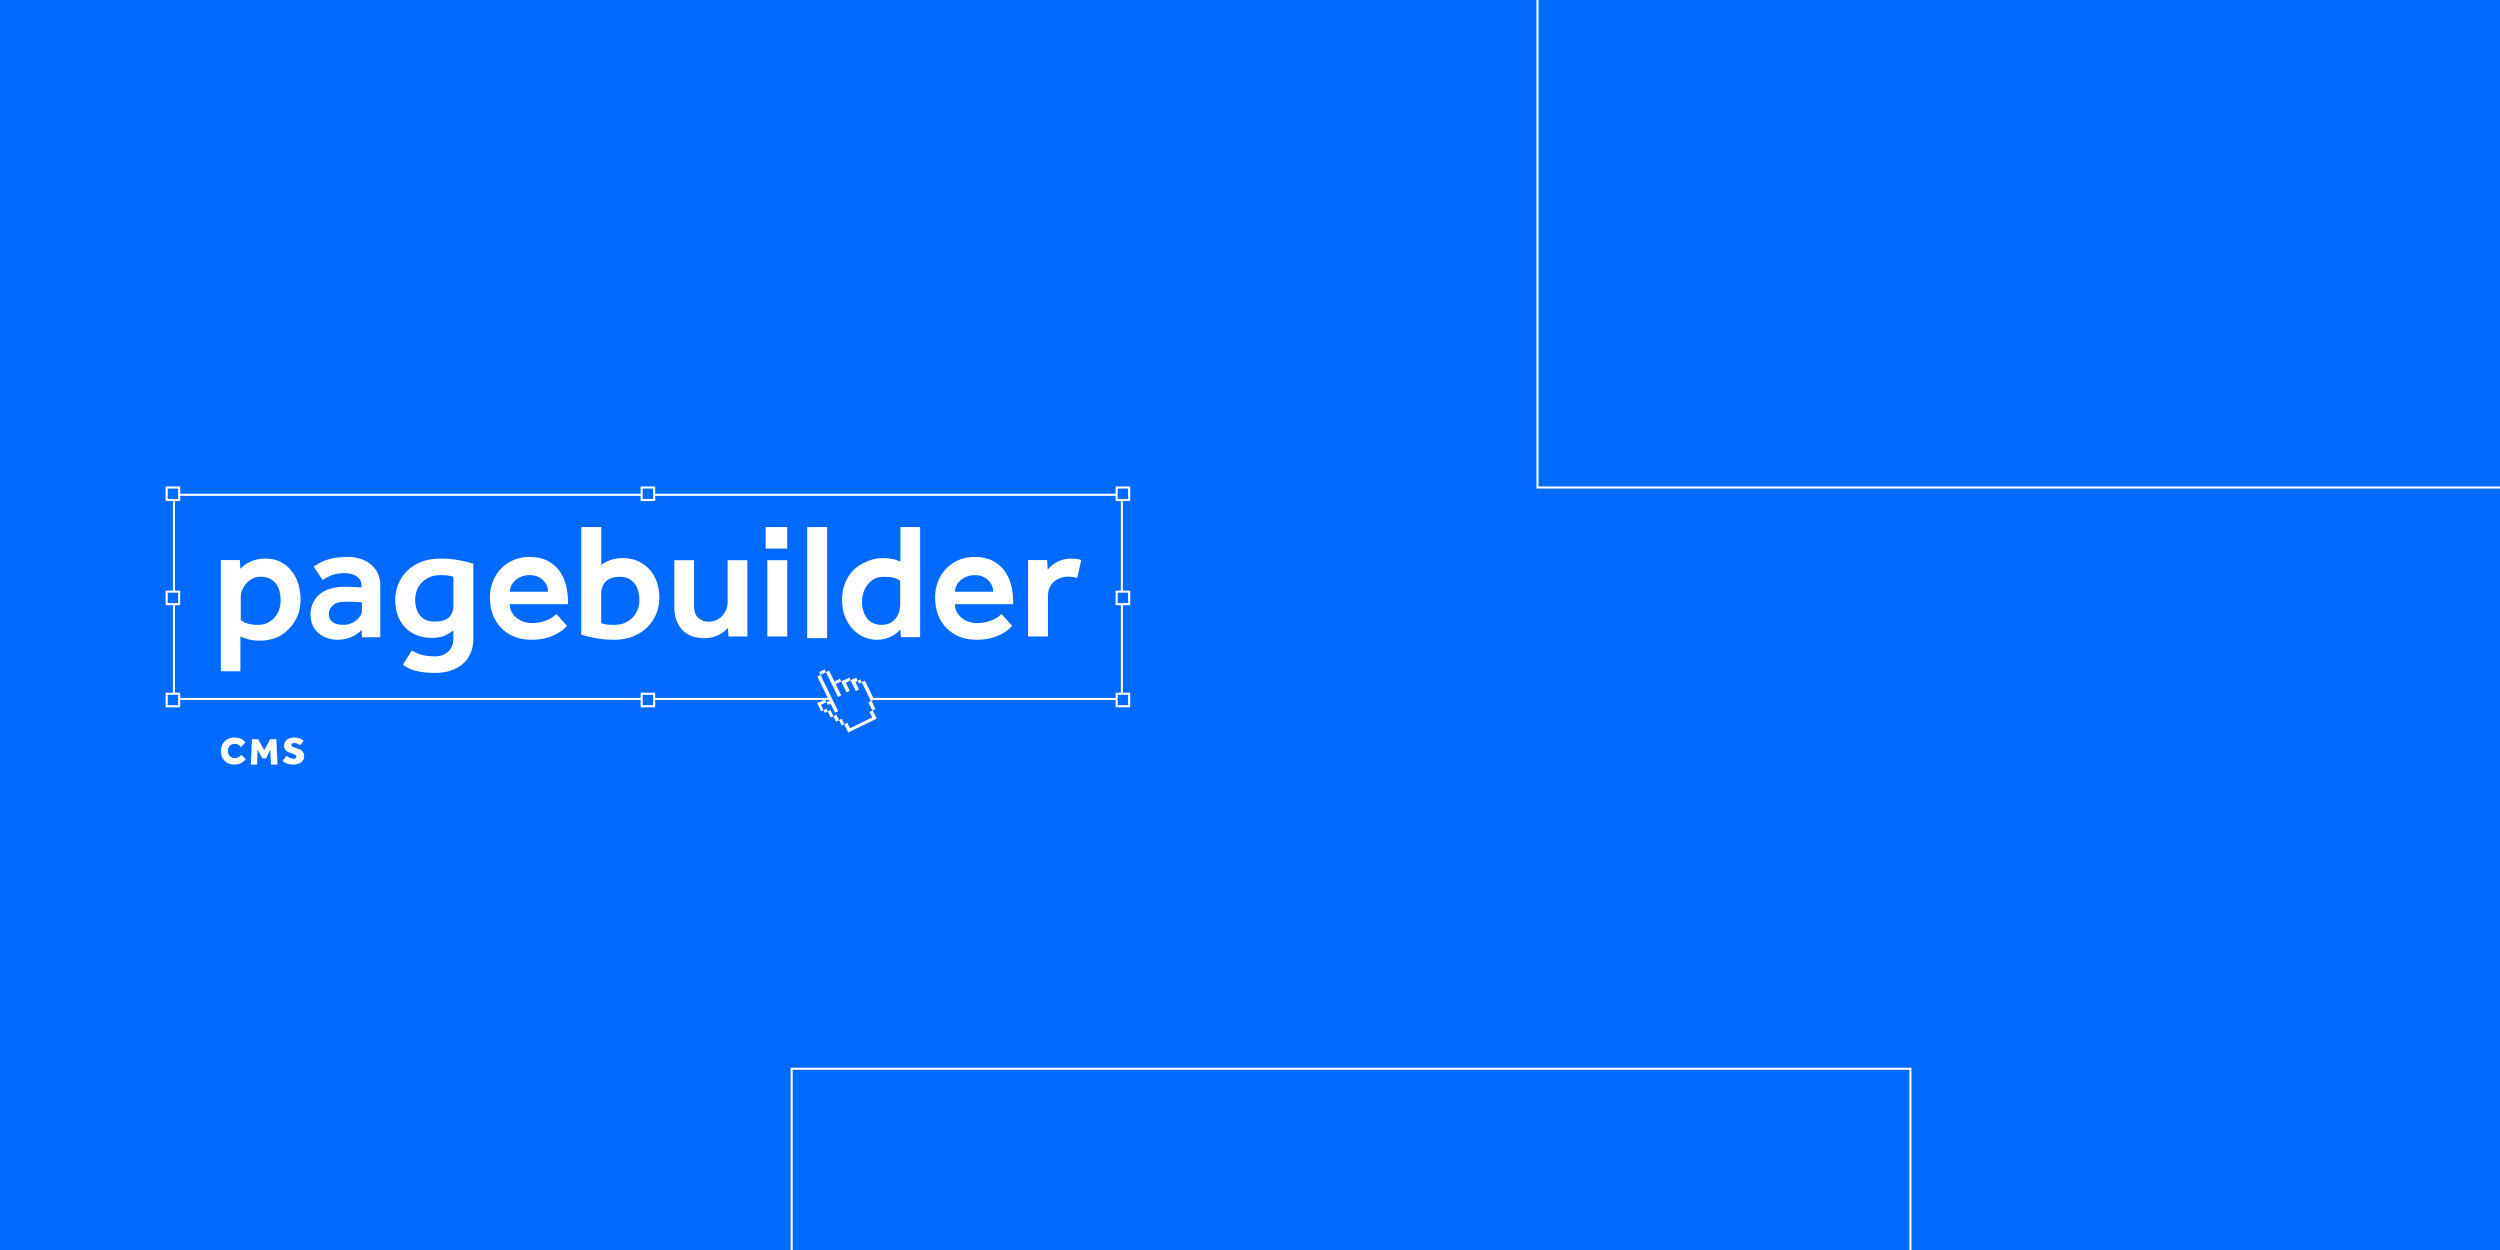
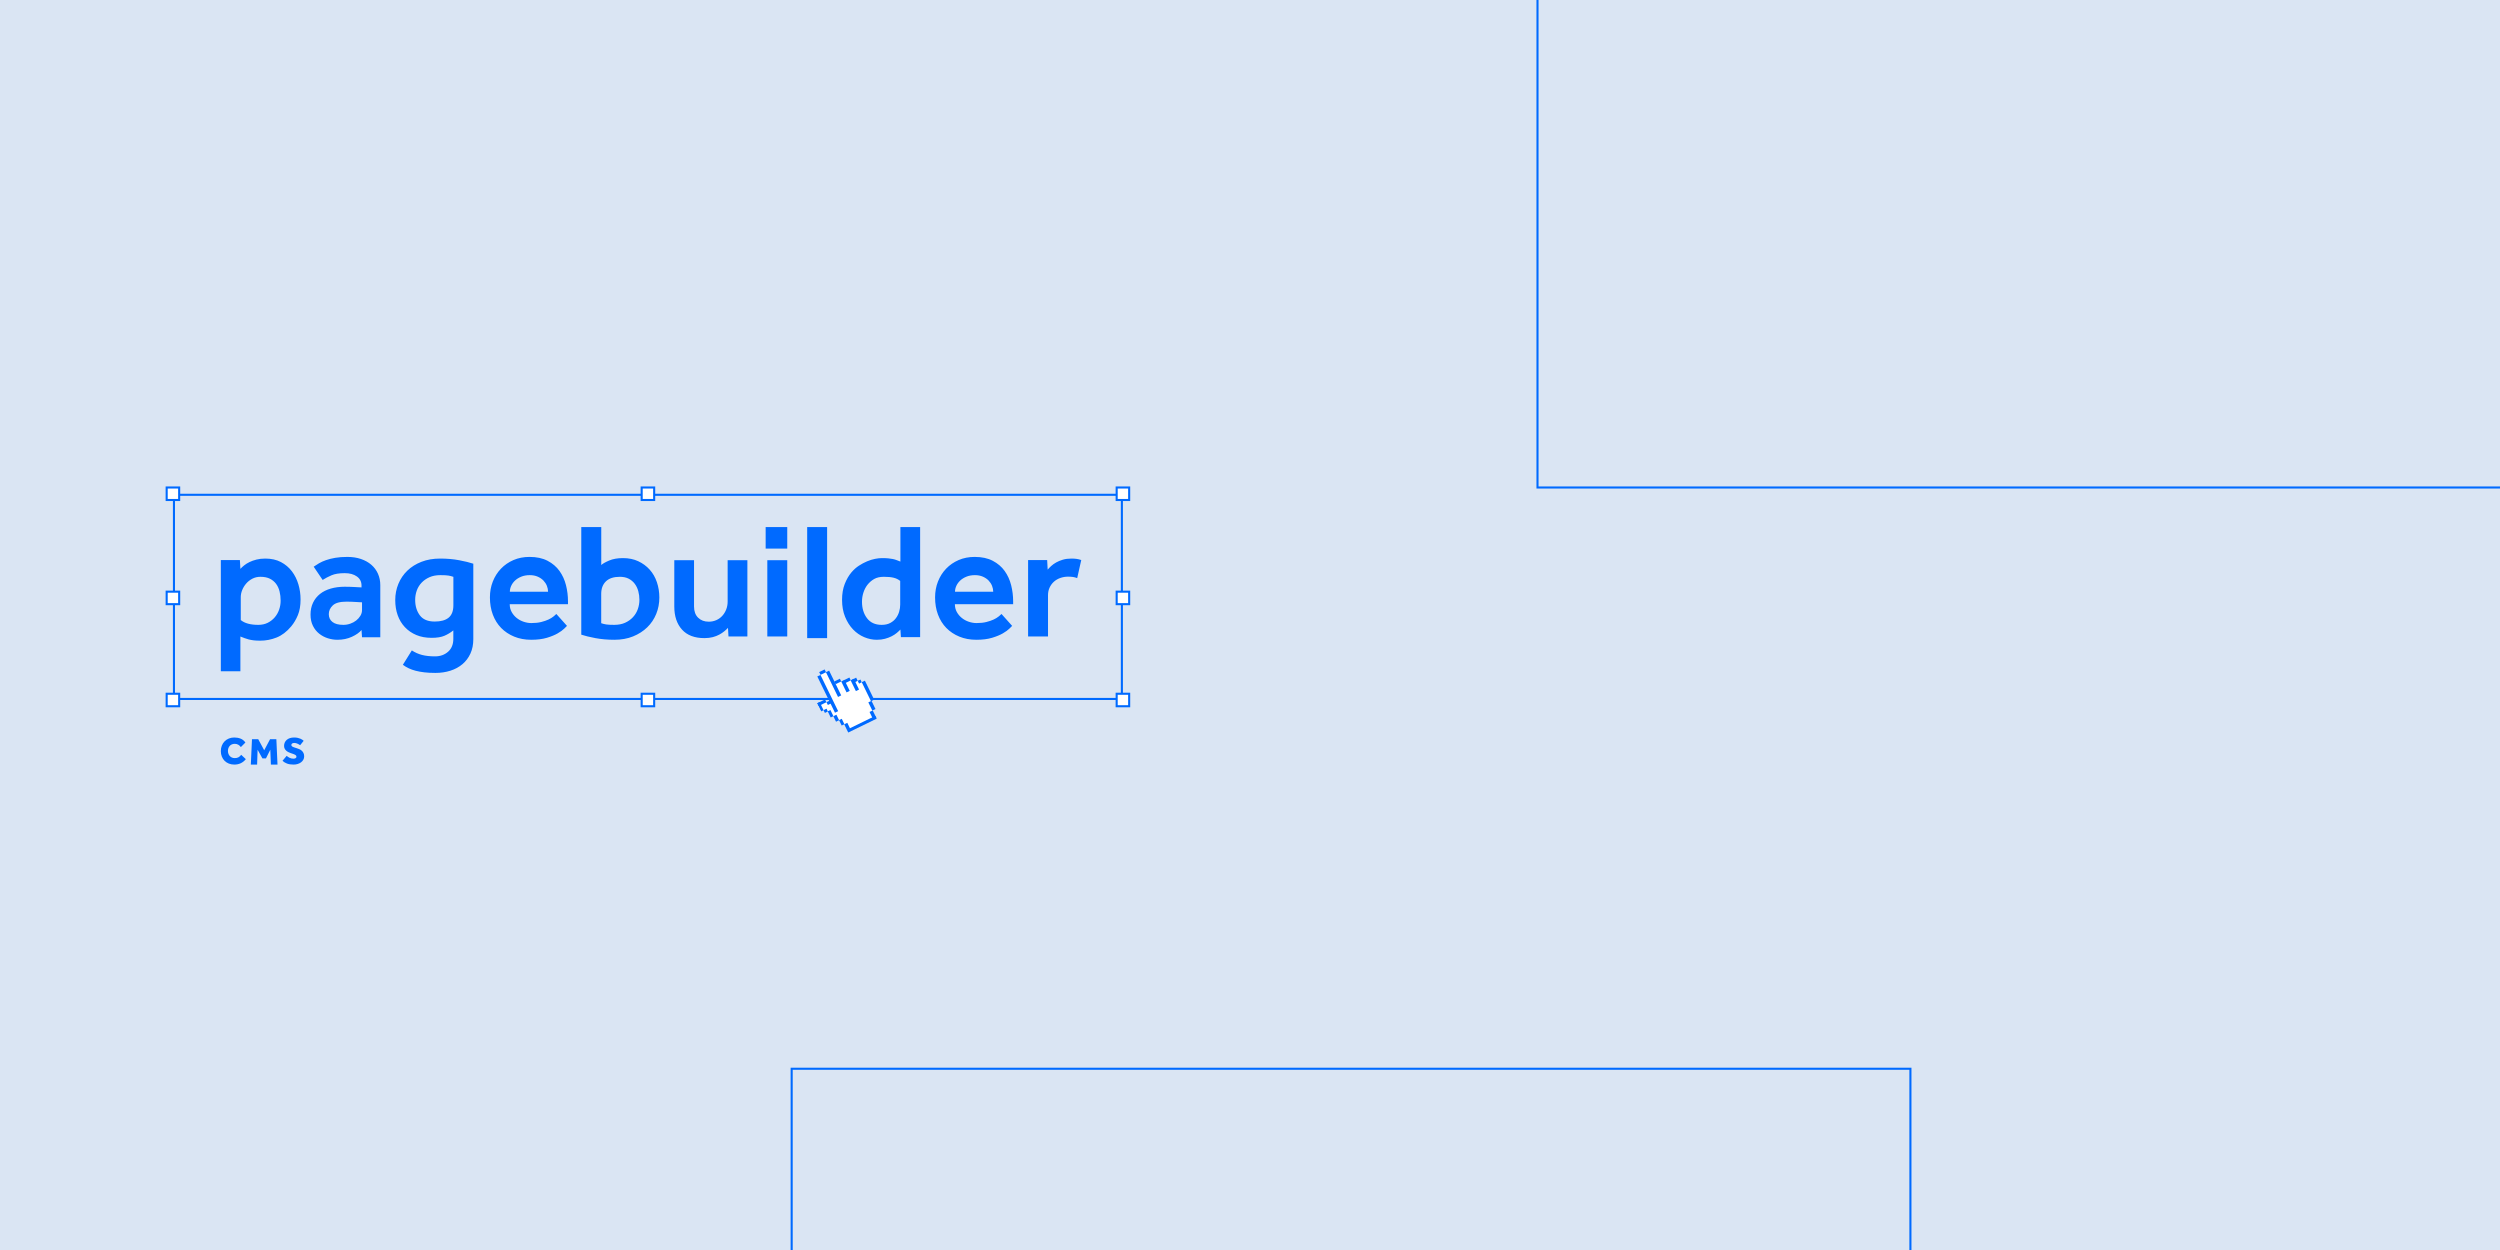
- <svg xmlns="http://www.w3.org/2000/svg" xmlns:xlink="http://www.w3.org/1999/xlink" width="1200px" height="600px" viewBox="0 0 1200 600" version="1.1">
+ <svg xmlns="http://www.w3.org/2000/svg" width="1200" height="600" viewBox="0 0 1200 600" fill="none">
+   <g id="pagebuilder_hero" clip-path="url(#clip0)">
+     <rect width="1200" height="600" fill="#DAE5F3" />
+     <g id="Group 2">
+       <rect id="Rectangle" x="83.5" y="237.5" width="455" height="98" stroke="#006AFF" />
+       <rect id="Rectangle_2" x="80" y="234" width="6" height="6" fill="white" stroke="#006AFF" />
+       <rect id="Rectangle Copy 3" x="308" y="234" width="6" height="6" fill="white" stroke="#006AFF" />
+       <rect id="Rectangle Copy 6" x="536" y="234" width="6" height="6" fill="white" stroke="#006AFF" />
+       <rect id="Rectangle Copy" x="80" y="284" width="6" height="6" fill="white" stroke="#006AFF" />
+       <rect id="Rectangle Copy 7" x="536" y="284" width="6" height="6" fill="white" stroke="#006AFF" />
+       <rect id="Rectangle Copy 2" x="80" y="333" width="6" height="6" fill="white" stroke="#006AFF" />
+       <rect id="Rectangle Copy 5" x="308" y="333" width="6" height="6" fill="white" stroke="#006AFF" />
+       <rect id="Rectangle Copy 8" x="536" y="333" width="6" height="6" fill="white" stroke="#006AFF" />
+       <g id="hand_cursor_free_vector">
+         <g id="Group 4">
+           <mask id="mask0" mask-type="alpha" maskUnits="userSpaceOnUse" x="386" y="315" width="37" height="40">
+             <path id="Clip 2" fill-rule="evenodd" clip-rule="evenodd" d="M386.862 326.605L408.932 315.841L422.41 343.475L400.34 354.239L386.862 326.605Z" fill="white" />
+           </mask>
+           <g mask="url(#mask0)">
+             <path id="Fill 1" fill-rule="evenodd" clip-rule="evenodd" d="M393.191 324.753L399.335 336.578L397.729 337.361L396.179 336.936L393.231 338.051L394.418 340.265L395.771 341.055L398.074 341.704L399.309 343.464L401.225 344.088L402.034 345.197L403.28 345.77L404.669 347.295L405.743 347.845L407.38 350.43L419.72 344.787L418.518 341.882L419.055 340.01L418.114 336.978L418.475 335.406L414.365 327.529L410.876 326.653L408.804 326.59L407.811 326.537L404.434 327.432L403.23 326.945L400.306 327.888L397.352 323.153L395.546 322.423L394.353 322.951L393.191 324.753Z" fill="white" />
+             <path id="Fill 3" fill-rule="evenodd" clip-rule="evenodd" d="M394.12 341.485L395.319 340.9L393.415 336.996L392.215 337.581L394.12 341.485Z" fill="#006AFF" />
+           </g>
+         </g>
+         <path id="Fill 5" fill-rule="evenodd" clip-rule="evenodd" d="M400.791 342.098L402.31 341.357L393.825 323.961L392.306 324.702L400.791 342.098Z" fill="#006AFF" />
+         <path id="Fill 6" fill-rule="evenodd" clip-rule="evenodd" d="M406.35 332.351L407.869 331.611L405.308 326.361L403.79 327.102L406.35 332.351Z" fill="#006AFF" />
+         <path id="Fill 7" fill-rule="evenodd" clip-rule="evenodd" d="M410.825 331.726L412.344 330.985L409.826 325.823L408.307 326.563L410.825 331.726Z" fill="#006AFF" />
+         <path id="Fill 8" fill-rule="evenodd" clip-rule="evenodd" d="M418.074 336.568L419.593 335.827L415.15 326.717L413.631 327.458L418.074 336.568Z" fill="#006AFF" />
+         <path id="Fill 9" fill-rule="evenodd" clip-rule="evenodd" d="M419.11 345.299L420.629 344.559L418.894 341.001L417.375 341.742L419.11 345.299Z" fill="#006AFF" />
+         <path id="Fill 10" fill-rule="evenodd" clip-rule="evenodd" d="M418.72 341.086L420.239 340.345L418.314 336.398L416.795 337.139L418.72 341.086Z" fill="#006AFF" />
+         <path id="Fill 11" fill-rule="evenodd" clip-rule="evenodd" d="M402.259 334.534L403.777 333.794L397.98 321.907L396.461 322.648L402.259 334.534Z" fill="#006AFF" />
+         <path id="Fill 12" fill-rule="evenodd" clip-rule="evenodd" d="M392.943 338.891L396.674 337.071L396.018 335.726L392.287 337.546L392.943 338.891Z" fill="#006AFF" />
+         <path id="Fill 13" fill-rule="evenodd" clip-rule="evenodd" d="M407.152 351.615L420.82 344.949L420.164 343.604L406.496 350.271L407.152 351.615Z" fill="#006AFF" />
+         <path id="Fill 14" fill-rule="evenodd" clip-rule="evenodd" d="M395.954 342.202L397.386 341.503L396.73 340.159L395.298 340.857L395.954 342.202Z" fill="#006AFF" />
+         <path id="Fill 15" fill-rule="evenodd" clip-rule="evenodd" d="M398.739 344.388L400.041 343.753L398.602 340.803L397.3 341.438L398.739 344.388Z" fill="#006AFF" />
+         <path id="Fill 16" fill-rule="evenodd" clip-rule="evenodd" d="M401.288 346.42L402.763 345.7L401.473 343.054L399.997 343.774L401.288 346.42Z" fill="#006AFF" />
+         <path id="Fill 17" fill-rule="evenodd" clip-rule="evenodd" d="M404.012 348.26L405.313 347.625L404.044 345.022L402.742 345.657L404.012 348.26Z" fill="#006AFF" />
+         <path id="Fill 18" fill-rule="evenodd" clip-rule="evenodd" d="M406.602 350.487L408.077 349.768L406.702 346.948L405.226 347.667L406.602 350.487Z" fill="#006AFF" />
+         <path id="Fill 19" fill-rule="evenodd" clip-rule="evenodd" d="M397.373 338.394L399.456 337.378L398.8 336.034L396.717 337.049L397.373 338.394Z" fill="#006AFF" />
+         <path id="Fill 20" fill-rule="evenodd" clip-rule="evenodd" d="M409.612 327.807L411.695 326.791L410.954 325.273L408.871 326.289L409.612 327.807Z" fill="#006AFF" />
+         <path id="Fill 21" fill-rule="evenodd" clip-rule="evenodd" d="M412.35 328.126L413.648 327.493L413.004 326.172L411.706 326.805L412.35 328.126Z" fill="#006AFF" />
+         <path id="Fill 22" fill-rule="evenodd" clip-rule="evenodd" d="M393.868 323.94L396.472 322.67L395.816 321.325L393.212 322.595L393.868 323.94Z" fill="#006AFF" />
+         <path id="Fill 23" fill-rule="evenodd" clip-rule="evenodd" d="M405.548 327.963L408.372 326.586L407.701 325.209L404.877 326.586L405.548 327.963Z" fill="#006AFF" />
+         <path id="Fill 24" fill-rule="evenodd" clip-rule="evenodd" d="M401.087 328.401L403.777 327.089L403.14 325.782L400.45 327.094L401.087 328.401Z" fill="#006AFF" />
+       </g>
+       <path id="pagebuilder" fill-rule="evenodd" clip-rule="evenodd" d="M288.605 253H279.014V304.636C280.748 305.217 283.01 305.771 285.801 306.299C288.592 306.827 291.64 307.091 294.946 307.091C298.251 307.091 301.232 306.55 303.887 305.467C306.542 304.385 308.805 302.933 310.675 301.112C312.544 299.29 313.98 297.152 314.983 294.697C315.985 292.242 316.486 289.615 316.486 286.817C316.486 284.23 316.094 281.775 315.308 279.451C314.522 277.128 313.371 275.122 311.853 273.433C310.336 271.743 308.507 270.397 306.366 269.394C304.226 268.39 301.774 267.889 299.01 267.889C296.409 267.889 294.187 268.285 292.344 269.077C290.502 269.869 289.256 270.582 288.605 271.215V253ZM168.907 305.659C170.98 304.705 172.521 303.617 173.531 302.398L173.77 305.898H182.541V280.841C182.541 278.879 182.168 277.063 181.424 275.392C180.68 273.722 179.617 272.29 178.235 271.097C176.853 269.903 175.192 268.975 173.252 268.312C171.312 267.65 169.146 267.318 166.754 267.318C164.522 267.318 162.568 267.464 160.894 267.756C159.22 268.047 157.745 268.419 156.469 268.869C155.193 269.32 154.077 269.824 153.12 270.381C152.164 270.938 151.313 271.481 150.569 272.011L154.874 278.375C156.097 277.58 157.505 276.837 159.1 276.148C160.695 275.458 162.821 275.114 165.478 275.114C167.87 275.114 169.81 275.644 171.299 276.705C172.787 277.765 173.531 279.223 173.531 281.08V281.955C172.521 281.902 171.538 281.848 170.581 281.795L169.938 281.758C169.29 281.723 168.628 281.696 167.95 281.676C167.046 281.65 166.223 281.636 165.478 281.636C163.033 281.636 160.801 281.928 158.781 282.511C156.761 283.095 155.034 283.956 153.599 285.097C152.164 286.237 151.047 287.642 150.25 289.312C149.453 290.983 149.054 292.879 149.054 295C149.054 297.068 149.439 298.871 150.21 300.409C150.981 301.947 151.991 303.206 153.24 304.188C154.489 305.169 155.871 305.898 157.386 306.375C158.901 306.852 160.429 307.091 161.97 307.091C164.522 307.091 166.834 306.614 168.907 305.659ZM106 268.832H115.146L115.387 273.06C115.868 272.528 116.47 271.97 117.192 271.385C117.914 270.8 118.77 270.268 119.76 269.789C120.749 269.31 121.872 268.911 123.129 268.592C124.386 268.273 125.79 268.114 127.341 268.114C130.23 268.114 132.73 268.672 134.843 269.789C136.956 270.906 138.708 272.382 140.098 274.217C141.489 276.052 142.532 278.139 143.227 280.48C143.923 282.82 144.27 285.24 144.27 287.74C144.27 290.665 143.842 293.165 142.987 295.239C142.131 297.313 141.061 299.121 139.777 300.664C137.638 303.217 135.298 304.999 132.757 306.009C130.216 307.02 127.609 307.525 124.935 307.525C123.704 307.525 122.648 307.472 121.765 307.365C120.883 307.259 120.081 307.113 119.358 306.927C118.636 306.741 117.968 306.528 117.353 306.288L115.901 305.727C115.732 305.663 115.561 305.597 115.387 305.531V322.205H106V268.832ZM115.568 297.625C117.42 299.163 120.226 299.932 123.984 299.932C125.678 299.932 127.186 299.6 128.51 298.938C129.833 298.275 130.958 297.4 131.884 296.312C132.81 295.225 133.512 293.992 133.988 292.614C134.465 291.235 134.703 289.803 134.703 288.318C134.703 286.727 134.531 285.242 134.187 283.864C133.843 282.485 133.287 281.278 132.519 280.244C131.752 279.21 130.759 278.388 129.542 277.778C128.324 277.169 126.816 276.864 125.016 276.864C123.587 276.864 122.29 277.169 121.125 277.778C119.961 278.388 118.968 279.17 118.148 280.125C117.328 281.08 116.692 282.127 116.242 283.267C115.793 284.407 115.568 285.508 115.568 286.568V297.625ZM173.77 292.83V289.118L170.893 288.957C170.318 288.917 169.72 288.884 169.098 288.859L168.469 288.836C167.725 288.812 167.077 288.799 166.522 288.796L166.29 288.795C163.167 288.795 160.975 289.401 159.715 290.611C158.454 291.822 157.824 293.207 157.824 294.767C157.824 296.381 158.413 297.645 159.592 298.56C160.77 299.475 162.509 299.932 164.811 299.932C165.962 299.932 167.071 299.744 168.14 299.367C169.208 298.99 170.154 298.479 170.976 297.834C171.798 297.188 172.469 296.435 172.989 295.574C173.51 294.713 173.77 293.799 173.77 292.83ZM202.6 314.382C200.839 313.932 199.2 313.204 197.682 312.197L193.374 319.108C194.241 319.743 195.176 320.299 196.178 320.776C197.181 321.253 198.292 321.65 199.511 321.967C200.731 322.285 202.112 322.537 203.657 322.722C205.201 322.907 206.976 323 208.981 323C211.582 323 213.994 322.643 216.216 321.928C218.437 321.213 220.361 320.167 221.987 318.79C223.613 317.413 224.886 315.719 225.807 313.707C226.729 311.694 227.189 309.391 227.189 306.796V270.576C225.455 269.993 223.193 269.437 220.402 268.908C217.611 268.378 214.563 268.114 211.257 268.114C207.951 268.114 204.971 268.63 202.316 269.663C199.66 270.695 197.398 272.112 195.528 273.912C193.659 275.712 192.223 277.831 191.22 280.266C190.217 282.702 189.716 285.297 189.716 288.051C189.716 290.698 190.109 293.121 190.895 295.319C191.681 297.516 192.832 299.422 194.35 301.038C195.867 302.653 197.696 303.91 199.836 304.81C201.977 305.711 204.429 306.161 207.193 306.161C209.74 306.161 211.785 305.83 213.33 305.168C214.874 304.506 216.297 303.645 217.597 302.586V306.637C217.597 309.285 216.757 311.35 215.078 312.833C213.398 314.316 211.311 315.057 208.818 315.057C206.434 315.057 204.361 314.832 202.6 314.382ZM217.622 276.881C216.854 276.61 216.059 276.407 215.237 276.271C214.415 276.136 213.126 276.068 211.372 276.068C209.398 276.068 207.672 276.393 206.191 277.044C204.711 277.694 203.45 278.561 202.409 279.645C201.367 280.729 200.586 281.989 200.065 283.425C199.544 284.861 199.284 286.365 199.284 287.936C199.284 290.862 200.024 293.328 201.504 295.333C202.984 297.338 205.369 298.341 208.658 298.341C211.619 298.341 213.853 297.718 215.36 296.471C216.868 295.225 217.622 293.247 217.622 290.537V276.881ZM270.837 301.732L272.156 300.422L267.042 294.707C266.794 294.954 266.456 295.257 266.031 295.616L265.644 295.937C265.031 296.44 264.246 296.916 263.287 297.366C262.328 297.816 261.17 298.213 259.811 298.557C258.453 298.901 256.868 299.073 255.057 299.073C253.832 299.073 252.594 298.861 251.342 298.438C250.09 298.014 248.971 297.406 247.986 296.612C247.001 295.818 246.202 294.865 245.589 293.754C244.977 292.643 244.67 291.399 244.67 290.023H272.635V288.673C272.635 286.027 272.316 283.434 271.676 280.893C271.037 278.353 269.998 276.077 268.56 274.066C267.122 272.055 265.218 270.427 262.847 269.184C260.477 267.94 257.587 267.318 254.178 267.318C251.355 267.318 248.785 267.821 246.468 268.827C244.151 269.832 242.153 271.208 240.475 272.955C238.798 274.701 237.493 276.752 236.56 279.107C235.628 281.462 235.162 284.016 235.162 286.768C235.162 289.785 235.628 292.537 236.56 295.024C237.493 297.512 238.824 299.642 240.555 301.415C242.287 303.188 244.377 304.577 246.828 305.583C249.278 306.588 251.994 307.091 254.977 307.091C257.907 307.091 260.424 306.773 262.528 306.138C264.632 305.503 266.363 304.789 267.721 303.995C269.08 303.201 270.118 302.447 270.837 301.732ZM263.068 284.023C263.068 283.087 262.882 282.151 262.509 281.215C262.137 280.279 261.593 279.435 260.875 278.681C260.157 277.927 259.241 277.303 258.124 276.809C257.008 276.315 255.732 276.068 254.297 276.068C252.756 276.068 251.387 276.315 250.191 276.809C248.995 277.303 247.999 277.927 247.201 278.681C246.404 279.435 245.793 280.279 245.368 281.215C244.942 282.151 244.73 283.087 244.73 284.023H263.068ZM288.581 299.136C289.349 299.402 290.143 299.6 290.966 299.733C291.788 299.866 293.076 299.932 294.831 299.932C296.804 299.932 298.531 299.6 300.011 298.938C301.492 298.275 302.752 297.386 303.794 296.273C304.836 295.159 305.617 293.873 306.138 292.415C306.659 290.956 306.919 289.458 306.919 287.92C306.919 286.489 306.741 285.11 306.384 283.784C306.028 282.458 305.466 281.278 304.699 280.244C303.931 279.21 302.958 278.388 301.779 277.778C300.601 277.169 299.189 276.864 297.544 276.864C294.584 276.864 292.35 277.593 290.842 279.051C289.335 280.509 288.581 282.511 288.581 285.057V299.136ZM333.135 268.909H323.662V291.154C323.662 295.785 324.893 299.466 327.355 302.198C329.817 304.93 333.402 306.295 338.112 306.295C339.611 306.295 340.948 306.139 342.126 305.827C343.303 305.515 344.347 305.112 345.257 304.617C346.167 304.123 346.969 303.59 347.665 303.017C348.361 302.445 348.949 301.899 349.431 301.378L349.672 305.515H358.743V268.909H349.271V288.734C349.271 290.087 349.043 291.349 348.588 292.519C348.133 293.69 347.504 294.718 346.702 295.602C345.899 296.487 344.936 297.177 343.812 297.671C342.688 298.165 341.484 298.412 340.199 298.412C338.112 298.412 336.413 297.775 335.102 296.5C333.79 295.225 333.135 293.417 333.135 291.076V268.909ZM367.514 253H377.878V263.341H367.514V253ZM377.878 268.909H368.311V305.5H377.878V268.909ZM387.446 253H397.014V306.295H387.446V253ZM430.412 303.844C431.114 303.263 431.707 302.709 432.193 302.181L432.436 305.824H441.662V253H432.193V269.552C432.076 269.508 431.961 269.465 431.849 269.422L430.331 268.839C429.792 268.628 429.198 268.456 428.551 268.324C427.903 268.192 427.175 268.087 426.365 268.008C425.556 267.928 424.531 267.889 423.29 267.889C422.373 267.889 421.293 268.008 420.052 268.245C418.811 268.483 417.53 268.879 416.208 269.433C414.886 269.988 413.578 270.687 412.283 271.532C410.988 272.377 409.801 273.433 408.722 274.7C407.427 276.231 406.347 278.092 405.484 280.283C404.621 282.474 404.189 285.022 404.189 287.925C404.189 290.988 404.675 293.707 405.646 296.083C406.617 298.459 407.885 300.465 409.45 302.102C411.015 303.738 412.795 304.979 414.792 305.824C416.788 306.669 418.811 307.091 420.862 307.091C422.319 307.091 423.627 306.933 424.787 306.616C425.947 306.299 426.999 305.903 427.944 305.428C428.888 304.953 429.711 304.425 430.412 303.844ZM432.095 278.845C431.179 278.106 430.115 277.59 428.904 277.3C427.692 277.009 426.144 276.864 424.259 276.864C422.374 276.864 420.812 277.22 419.573 277.934C418.334 278.647 417.257 279.585 416.342 280.748C415.534 281.805 414.901 283.034 414.443 284.434C413.986 285.835 413.757 287.301 413.757 288.834C413.757 292.005 414.565 294.647 416.18 296.761C417.796 298.875 420.139 299.932 423.208 299.932C424.824 299.932 426.197 299.628 427.328 299.02C428.459 298.412 429.375 297.633 430.075 296.682C430.775 295.73 431.287 294.687 431.61 293.55C431.933 292.414 432.095 291.318 432.095 290.261V278.845ZM484.513 301.732L485.831 300.422L480.718 294.707C480.469 294.954 480.132 295.257 479.706 295.616L479.32 295.937C478.707 296.44 477.921 296.916 476.963 297.366C476.004 297.816 474.845 298.213 473.487 298.557C472.129 298.901 470.544 299.073 468.733 299.073C467.508 299.073 466.269 298.861 465.018 298.438C463.766 298.014 462.647 297.406 461.662 296.612C460.676 295.818 459.877 294.865 459.265 293.754C458.652 292.643 458.346 291.399 458.346 290.023H486.311V288.673C486.311 286.027 485.991 283.434 485.352 280.893C484.713 278.353 483.674 276.077 482.236 274.066C480.798 272.055 478.893 270.427 476.523 269.184C474.153 267.94 471.263 267.318 467.854 267.318C465.031 267.318 462.461 267.821 460.144 268.827C457.827 269.832 455.829 271.208 454.151 272.955C452.473 274.701 451.168 276.752 450.236 279.107C449.304 281.462 448.838 284.016 448.838 286.768C448.838 289.785 449.304 292.537 450.236 295.024C451.168 297.512 452.5 299.642 454.231 301.415C455.962 303.188 458.053 304.577 460.503 305.583C462.953 306.588 465.67 307.091 468.653 307.091C471.583 307.091 474.099 306.773 476.203 306.138C478.308 305.503 480.039 304.789 481.397 303.995C482.755 303.201 483.794 302.447 484.513 301.732ZM476.743 284.023C476.743 283.087 476.557 282.151 476.185 281.215C475.813 280.279 475.268 279.435 474.551 278.681C473.833 277.927 472.916 277.303 471.8 276.809C470.684 276.315 469.408 276.068 467.973 276.068C466.432 276.068 465.063 276.315 463.867 276.809C462.671 277.303 461.674 277.927 460.877 278.681C460.08 279.435 459.468 280.279 459.043 281.215C458.618 282.151 458.405 283.087 458.405 284.023H476.743ZM502.639 268.818H493.486V305.5H503.044V285.712C503.044 284.356 503.3 283.131 503.813 282.036C504.326 280.941 505.015 280.002 505.879 279.22C506.743 278.438 507.769 277.838 508.957 277.421C510.145 277.004 511.386 276.795 512.682 276.795C513.6 276.795 514.397 276.848 515.072 276.952C515.747 277.056 516.408 277.239 517.056 277.499L519 268.818C518.244 268.557 517.502 268.374 516.773 268.27C516.044 268.166 515.22 268.114 514.302 268.114C512.736 268.114 511.346 268.296 510.131 268.661C508.916 269.026 507.85 269.469 506.932 269.991C506.014 270.512 505.217 271.086 504.542 271.711C503.867 272.337 503.314 272.911 502.882 273.432L502.639 268.818Z" fill="#006AFF" />
+       <path id="CMS" fill-rule="evenodd" clip-rule="evenodd" d="M112.466 367C114.752 367 116.596 366.13 118 364.389L115.783 362.315C115.348 362.858 114.904 363.256 114.45 363.509C113.997 363.762 113.41 363.889 112.689 363.889C112.193 363.889 111.742 363.802 111.339 363.63C110.935 363.457 110.59 363.216 110.304 362.907C110.019 362.599 109.798 362.235 109.643 361.815C109.488 361.395 109.41 360.938 109.41 360.444C109.41 359.963 109.484 359.515 109.634 359.102C109.783 358.688 109.997 358.327 110.276 358.019C110.556 357.71 110.901 357.469 111.311 357.296C111.72 357.123 112.186 357.037 112.708 357.037C113.329 357.037 113.882 357.179 114.366 357.463C114.851 357.747 115.267 358.123 115.615 358.593L117.795 356.407C117.161 355.519 116.385 354.895 115.466 354.537C114.547 354.179 113.547 354 112.466 354C111.509 354 110.634 354.164 109.839 354.491C109.043 354.818 108.36 355.275 107.789 355.861C107.217 356.448 106.776 357.139 106.466 357.935C106.155 358.731 106 359.599 106 360.537C106 361.488 106.158 362.358 106.475 363.148C106.792 363.938 107.233 364.617 107.798 365.185C108.363 365.753 109.043 366.198 109.839 366.519C110.634 366.84 111.509 367 112.466 367ZM123.414 367L123.644 359.856L125.949 364.022H127.669L129.743 359.856L130.027 367H133.2L132.65 354.812H129.637L126.818 360.13L123.946 354.812H120.95L120.4 367H123.414ZM142.888 366.713C142.267 366.904 141.606 367 140.903 367C139.65 367 138.6 366.836 137.753 366.509C136.907 366.181 136.189 365.739 135.6 365.183L137.612 362.79C137.963 363.136 138.421 363.452 138.985 363.736C139.549 364.02 140.17 364.163 140.847 364.163C141.01 364.163 141.179 364.147 141.355 364.116C141.53 364.085 141.687 364.033 141.825 363.959C141.963 363.884 142.076 363.786 142.163 363.662C142.251 363.538 142.295 363.378 142.295 363.18C142.295 362.858 142.129 362.592 141.797 362.382C141.464 362.172 140.979 361.962 140.339 361.752L139.643 361.529C139.255 361.406 138.863 361.245 138.468 361.047C138.073 360.849 137.719 360.611 137.405 360.333C137.092 360.055 136.838 359.727 136.644 359.35C136.449 358.973 136.352 358.531 136.352 358.024C136.352 357.456 136.459 356.927 136.672 356.439C136.885 355.95 137.195 355.524 137.603 355.159C138.01 354.794 138.515 354.51 139.117 354.306C139.719 354.102 140.414 354 141.204 354C141.819 354 142.377 354.056 142.878 354.167C143.38 354.278 143.818 354.414 144.195 354.575C144.571 354.736 144.89 354.909 145.154 355.094C145.417 355.28 145.618 355.447 145.756 355.595L144.063 357.709C143.624 357.388 143.166 357.125 142.69 356.921C142.214 356.717 141.725 356.615 141.223 356.615C141.06 356.615 140.897 356.633 140.734 356.67C140.571 356.708 140.424 356.763 140.292 356.837C140.161 356.912 140.054 357.007 139.973 357.125C139.891 357.242 139.85 357.388 139.85 357.561C139.85 357.746 139.897 357.907 139.991 358.043C140.085 358.179 140.214 358.296 140.377 358.395C140.54 358.494 140.737 358.584 140.969 358.664C141.201 358.744 141.449 358.828 141.712 358.914L142.314 359.1C142.74 359.236 143.173 359.393 143.612 359.573C144.05 359.752 144.445 359.993 144.796 360.296C145.147 360.599 145.436 360.976 145.661 361.427C145.887 361.879 146 362.432 146 363.087C146 363.656 145.865 364.181 145.596 364.663C145.326 365.146 144.963 365.56 144.505 365.906C144.047 366.252 143.508 366.521 142.888 366.713Z" fill="#006AFF" />
+     </g>
+     <rect id="Rectangle_3" x="738" y="-63" width="537" height="297" stroke="#006AFF" />
+     <rect id="Rectangle Copy 4" x="380" y="513" width="537" height="297" stroke="#006AFF" />
+   </g>
  <defs>
-     <polygon id="path-1" points="0.017 0.193 24.572 0.193 24.572 30.939 0.017 30.939" />
+     <clipPath id="clip0">
+       <rect width="1200" height="600" fill="white" />
+     </clipPath>
  </defs>
-   <g id="pagebuilder_hero" stroke="none" stroke-width="1" fill="none" fill-rule="evenodd">
-     <rect fill="#006AFF" x="0" y="0" width="1200" height="600" />
-     <g id="Group-2" transform="translate(80, 234)">
-       <rect id="Rectangle" stroke="#FFFFFF" x="3.5" y="3.5" width="455" height="98" />
-       <rect id="Rectangle" stroke="#FFFFFF" fill="#006AFF" x="0" y="0" width="6" height="6" />
-       <rect id="Rectangle-Copy-3" stroke="#FFFFFF" fill="#006AFF" x="228" y="0" width="6" height="6" />
-       <rect id="Rectangle-Copy-6" stroke="#FFFFFF" fill="#006AFF" x="456" y="0" width="6" height="6" />
-       <rect id="Rectangle-Copy" stroke="#FFFFFF" fill="#006AFF" x="0" y="50" width="6" height="6" />
-       <rect id="Rectangle-Copy-7" stroke="#FFFFFF" fill="#006AFF" x="456" y="50" width="6" height="6" />
-       <rect id="Rectangle-Copy-2" stroke="#FFFFFF" fill="#006AFF" x="0" y="99" width="6" height="6" />
-       <rect id="Rectangle-Copy-5" stroke="#FFFFFF" fill="#006AFF" x="228" y="99" width="6" height="6" />
-       <rect id="Rectangle-Copy-8" stroke="#FFFFFF" fill="#006AFF" x="456" y="99" width="6" height="6" />
-       <g id="hand_cursor_free_vector" transform="translate(325.2986, 100.7897) rotate(-26) translate(-325.2986, -100.7897) translate(312.2986, 84.28973)">
-         <g id="Group-4" transform="translate(0, 0.868808)">
-           <mask id="mask-2" fill="white">
-             <use xlink:href="#path-1" />
-           </mask>
-           <g id="Clip-2" />
-           <polyline id="Fill-1" fill="#006AFF" mask="url(#mask-2)" points="6.517 1.303 6.855 14.625 5.069 14.625 3.862 13.563 0.724 13.273 0.821 15.783 1.69 17.087 3.476 18.679 3.814 20.803 5.262 22.203 5.503 23.554 6.372 24.616 6.952 26.595 7.676 27.561 8.014 30.601 21.579 30.939 21.773 27.802 23.076 26.354 23.559 23.217 24.572 21.961 24.331 13.08 21.579 10.764 19.745 9.798 18.876 9.316 15.448 8.64 14.579 7.674 11.538 7.24 10.959 1.689 9.655 0.241 8.352 0.193 6.517 1.303" />
-           <polygon id="Fill-3" fill="#FFFFFF" mask="url(#mask-2)" points="0.017 16.749 1.352 16.749 1.352 12.405 0.017 12.405" />
-         </g>
-         <polygon id="Fill-5" fill="#FFFFFF" points="5.745 21.093 7.435 21.093 7.435 1.738 5.745 1.738" />
-         <polygon id="Fill-6" fill="#FFFFFF" points="15.014 14.77 16.704 14.77 16.704 8.929 15.014 8.929" />
-         <polygon id="Fill-7" fill="#FFFFFF" points="19.31 16.169 21 16.169 21 10.426 19.31 10.426" />
-         <polygon id="Fill-8" fill="#FFFFFF" points="23.703 23.699 25.393 23.699 25.393 13.563 23.703 13.563" />
-         <polygon id="Fill-9" fill="#FFFFFF" points="20.807 32.001 22.497 32.001 22.497 28.043 20.807 28.043" />
-         <polygon id="Fill-10" fill="#FFFFFF" points="22.303 28.043 23.993 28.043 23.993 23.651 22.303 23.651" />
-         <polygon id="Fill-11" fill="#FFFFFF" points="10.38 14.938 12.069 14.938 12.069 1.713 10.38 1.713" />
-         <polygon id="Fill-12" fill="#FFFFFF" points="0.097 14.77 4.248 14.77 4.248 13.273 0.097 13.273" />
-         <polygon id="Fill-13" fill="#FFFFFF" points="7.29 32.435 22.497 32.435 22.497 30.939 7.29 30.939" />
-         <polygon id="Fill-14" fill="#FFFFFF" points="1.352 19.065 2.945 19.065 2.945 17.569 1.352 17.569" />
-         <polygon id="Fill-15" fill="#FFFFFF" points="2.897 22.251 4.345 22.251 4.345 18.969 2.897 18.969" />
-         <polygon id="Fill-16" fill="#FFFFFF" points="4.297 25.195 5.938 25.195 5.938 22.251 4.297 22.251" />
-         <polygon id="Fill-17" fill="#FFFFFF" points="5.938 28.043 7.386 28.043 7.386 25.147 5.938 25.147" />
-         <polygon id="Fill-18" fill="#FFFFFF" points="7.29 31.18 8.931 31.18 8.931 28.043 7.29 28.043" />
-         <polygon id="Fill-19" fill="#FFFFFF" points="4.296 16.266 6.614 16.266 6.614 14.769 4.296 14.769" />
-         <polygon id="Fill-20" fill="#FFFFFF" points="19.938 12.115 22.255 12.115 22.255 10.426 19.938 10.426" />
-         <polygon id="Fill-21" fill="#FFFFFF" points="22.259 13.602 23.703 13.602 23.703 12.133 22.259 12.133" />
-         <polygon id="Fill-22" fill="#FFFFFF" points="7.483 1.738 10.379 1.738 10.379 0.241 7.483 0.241" />
-         <polygon id="Fill-23" fill="#FFFFFF" points="16.217 10.474 19.359 10.474 19.359 8.943 16.217 8.943" />
-         <polygon id="Fill-24" fill="#FFFFFF" points="12.015 8.911 15.008 8.911 15.008 7.457 12.015 7.457" />
-       </g>
-       <path d="M26,34.832 L35.146,34.832 L35.387,39.06 C35.868,38.528 36.47,37.97 37.192,37.385 C37.914,36.8 38.77,36.268 39.76,35.789 C40.749,35.31 41.872,34.911 43.129,34.592 C44.386,34.273 45.79,34.114 47.341,34.114 C50.23,34.114 52.73,34.672 54.843,35.789 C56.956,36.906 58.708,38.382 60.098,40.217 C61.489,42.052 62.532,44.139 63.227,46.48 C63.923,48.82 64.27,51.24 64.27,53.74 C64.27,56.665 63.842,59.165 62.987,61.239 C62.131,63.313 61.061,65.121 59.777,66.664 C57.638,69.217 55.298,70.999 52.757,72.009 C50.216,73.02 47.609,73.525 44.935,73.525 C43.704,73.525 42.648,73.472 41.765,73.365 C40.883,73.259 40.081,73.113 39.358,72.927 C38.636,72.741 37.968,72.528 37.353,72.288 L35.901,71.727 C35.732,71.663 35.561,71.597 35.387,71.531 L35.387,88.205 L26,88.205 L26,34.832 Z M35.568,63.625 C37.42,65.163 40.226,65.932 43.984,65.932 C45.678,65.932 47.186,65.6 48.51,64.938 C49.833,64.275 50.958,63.4 51.884,62.312 C52.81,61.225 53.512,59.992 53.988,58.614 C54.465,57.235 54.703,55.803 54.703,54.318 C54.703,52.727 54.531,51.242 54.187,49.864 C53.843,48.485 53.287,47.278 52.519,46.244 C51.752,45.21 50.759,44.388 49.542,43.778 C48.324,43.169 46.816,42.864 45.016,42.864 C43.587,42.864 42.29,43.169 41.125,43.778 C39.961,44.388 38.968,45.17 38.148,46.125 C37.328,47.08 36.692,48.127 36.242,49.267 C35.793,50.407 35.568,51.508 35.568,52.568 L35.568,63.625 Z M93.531,68.398 C92.521,69.617 90.98,70.705 88.907,71.659 C86.834,72.614 84.522,73.091 81.97,73.091 C80.429,73.091 78.901,72.852 77.386,72.375 C75.871,71.898 74.489,71.169 73.24,70.188 C71.991,69.206 70.981,67.947 70.21,66.409 C69.439,64.871 69.054,63.068 69.054,61 C69.054,58.879 69.453,56.983 70.25,55.312 C71.047,53.642 72.164,52.237 73.599,51.097 C75.034,49.956 76.761,49.095 78.781,48.511 C80.801,47.928 83.033,47.636 85.478,47.636 C86.223,47.636 87.046,47.65 87.95,47.676 C88.628,47.696 89.29,47.723 89.938,47.758 L90.581,47.795 C91.538,47.848 92.521,47.902 93.531,47.955 L93.531,47.08 C93.531,45.223 92.787,43.765 91.299,42.705 C89.81,41.644 87.87,41.114 85.478,41.114 C82.821,41.114 80.695,41.458 79.1,42.148 C77.505,42.837 76.097,43.58 74.874,44.375 L70.569,38.011 C71.313,37.481 72.164,36.938 73.12,36.381 C74.077,35.824 75.193,35.32 76.469,34.869 C77.745,34.419 79.22,34.047 80.894,33.756 C82.568,33.464 84.522,33.318 86.754,33.318 C89.146,33.318 91.312,33.65 93.252,34.312 C95.192,34.975 96.853,35.903 98.235,37.097 C99.617,38.29 100.68,39.722 101.424,41.392 C102.168,43.063 102.541,44.879 102.541,46.841 L102.541,71.898 L93.77,71.898 L93.531,68.398 Z M93.77,58.83 L93.77,55.118 L90.893,54.957 L90.893,54.957 C90.318,54.917 89.72,54.884 89.098,54.859 L88.469,54.836 C87.725,54.812 87.077,54.799 86.522,54.796 L86.29,54.795 C83.167,54.795 80.975,55.401 79.715,56.611 C78.454,57.822 77.824,59.207 77.824,60.767 C77.824,62.381 78.413,63.645 79.592,64.56 C80.77,65.475 82.509,65.932 84.811,65.932 C85.962,65.932 87.071,65.744 88.14,65.367 C89.208,64.99 90.154,64.479 90.976,63.834 C91.798,63.188 92.469,62.435 92.989,61.574 C93.51,60.713 93.77,59.799 93.77,58.83 Z M117.682,78.197 C119.2,79.204 120.839,79.932 122.6,80.382 C124.361,80.832 126.434,81.057 128.818,81.057 C131.311,81.057 133.398,80.316 135.078,78.833 C136.757,77.35 137.597,75.285 137.597,72.637 L137.597,68.586 C136.297,69.645 134.874,70.506 133.33,71.168 C131.785,71.83 129.74,72.161 127.193,72.161 C124.429,72.161 121.977,71.711 119.836,70.81 C117.696,69.91 115.867,68.653 114.35,67.038 C112.832,65.422 111.681,63.516 110.895,61.319 C110.109,59.121 109.716,56.698 109.716,54.051 C109.716,51.297 110.217,48.702 111.22,46.266 C112.223,43.831 113.659,41.712 115.528,39.912 C117.398,38.112 119.66,36.695 122.316,35.663 C124.971,34.63 127.951,34.114 131.257,34.114 C134.563,34.114 137.611,34.378 140.402,34.908 C143.193,35.437 145.455,35.993 147.189,36.576 L147.189,72.796 C147.189,75.391 146.729,77.694 145.807,79.707 C144.886,81.719 143.613,83.413 141.987,84.79 C140.361,86.167 138.437,87.213 136.216,87.928 C133.994,88.643 131.582,89 128.981,89 C126.976,89 125.201,88.907 123.657,88.722 C122.112,88.537 120.731,88.285 119.511,87.967 C118.292,87.65 117.181,87.253 116.178,86.776 C115.176,86.299 114.241,85.743 113.374,85.108 L117.682,78.197 Z M137.622,42.881 C136.854,42.61 136.059,42.407 135.237,42.271 C134.415,42.136 133.126,42.068 131.372,42.068 C129.398,42.068 127.672,42.393 126.191,43.044 C124.711,43.694 123.45,44.561 122.409,45.645 C121.367,46.729 120.586,47.989 120.065,49.425 C119.544,50.861 119.284,52.365 119.284,53.936 C119.284,56.862 120.024,59.328 121.504,61.333 C122.984,63.338 125.369,64.341 128.658,64.341 C131.619,64.341 133.853,63.718 135.36,62.471 C136.868,61.225 137.622,59.247 137.622,56.537 L137.622,42.881 Z M192.156,66.422 L190.837,67.732 C190.118,68.447 189.08,69.201 187.721,69.995 C186.363,70.789 184.632,71.503 182.528,72.138 C180.424,72.773 177.907,73.091 174.977,73.091 C171.994,73.091 169.278,72.588 166.828,71.583 C164.377,70.577 162.287,69.188 160.555,67.415 C158.824,65.642 157.493,63.512 156.56,61.024 C155.628,58.537 155.162,55.785 155.162,52.768 C155.162,50.016 155.628,47.462 156.56,45.107 C157.493,42.752 158.798,40.701 160.475,38.955 C162.153,37.208 164.151,35.832 166.468,34.827 C168.785,33.821 171.355,33.318 174.178,33.318 C177.587,33.318 180.477,33.94 182.847,35.184 C185.218,36.427 187.122,38.055 188.56,40.066 C189.998,42.077 191.037,44.353 191.676,46.893 C192.316,49.434 192.635,52.027 192.635,54.673 L192.635,56.023 L164.67,56.023 C164.67,57.399 164.977,58.643 165.589,59.754 C166.202,60.865 167.001,61.818 167.986,62.612 C168.972,63.406 170.09,64.014 171.342,64.438 C172.594,64.861 173.832,65.073 175.057,65.073 C176.868,65.073 178.453,64.901 179.811,64.557 C181.17,64.213 182.328,63.816 183.287,63.366 C184.246,62.916 185.031,62.44 185.644,61.937 L186.031,61.616 C186.456,61.257 186.794,60.954 187.042,60.707 L192.156,66.422 Z M183.068,50.023 C183.068,49.087 182.882,48.151 182.509,47.215 C182.137,46.279 181.593,45.435 180.875,44.681 C180.157,43.927 179.241,43.303 178.124,42.809 C177.008,42.315 175.732,42.068 174.297,42.068 C172.756,42.068 171.387,42.315 170.191,42.809 C168.995,43.303 167.999,43.927 167.201,44.681 C166.404,45.435 165.793,46.279 165.368,47.215 C164.942,48.151 164.73,49.087 164.73,50.023 L183.068,50.023 Z M199.014,19 L208.605,19 L208.605,37.215 C209.256,36.582 210.502,35.869 212.344,35.077 C214.187,34.285 216.409,33.889 219.01,33.889 C221.774,33.889 224.226,34.39 226.366,35.394 C228.507,36.397 230.336,37.743 231.853,39.433 C233.371,41.122 234.522,43.128 235.308,45.451 C236.094,47.775 236.486,50.23 236.486,52.817 C236.486,55.615 235.985,58.242 234.983,60.697 C233.98,63.152 232.544,65.29 230.675,67.112 C228.805,68.933 226.542,70.385 223.887,71.467 C221.232,72.55 218.251,73.091 214.946,73.091 C211.64,73.091 208.592,72.827 205.801,72.299 C203.01,71.771 200.748,71.217 199.014,70.636 L199.014,19 Z M208.581,65.136 C209.349,65.402 210.143,65.6 210.966,65.733 C211.788,65.866 213.076,65.932 214.831,65.932 C216.804,65.932 218.531,65.6 220.011,64.938 C221.492,64.275 222.752,63.386 223.794,62.273 C224.836,61.159 225.617,59.873 226.138,58.415 C226.659,56.956 226.919,55.458 226.919,53.92 C226.919,52.489 226.741,51.11 226.384,49.784 C226.028,48.458 225.466,47.278 224.699,46.244 C223.931,45.21 222.958,44.388 221.779,43.778 C220.601,43.169 219.189,42.864 217.544,42.864 C214.584,42.864 212.35,43.593 210.842,45.051 C209.335,46.509 208.581,48.511 208.581,51.057 L208.581,65.136 Z M243.662,34.909 L253.135,34.909 L253.135,57.076 C253.135,59.417 253.79,61.225 255.102,62.5 C256.413,63.775 258.112,64.412 260.199,64.412 C261.484,64.412 262.688,64.165 263.812,63.671 C264.936,63.177 265.899,62.487 266.702,61.602 C267.504,60.718 268.133,59.69 268.588,58.519 C269.043,57.349 269.271,56.087 269.271,54.734 L269.271,34.909 L278.743,34.909 L278.743,71.515 L269.672,71.515 L269.431,67.378 C268.949,67.899 268.361,68.445 267.665,69.017 C266.969,69.59 266.167,70.123 265.257,70.617 C264.347,71.112 263.303,71.515 262.126,71.827 C260.948,72.139 259.611,72.295 258.112,72.295 C253.402,72.295 249.817,70.93 247.355,68.198 C244.893,65.466 243.662,61.785 243.662,57.154 L243.662,34.909 Z M287.514,19 L297.878,19 L297.878,29.341 L287.514,29.341 L287.514,19 Z M288.311,34.909 L297.878,34.909 L297.878,71.5 L288.311,71.5 L288.311,34.909 Z M307.446,19 L317.014,19 L317.014,72.295 L307.446,72.295 L307.446,19 Z M352.193,68.181 C351.707,68.709 351.114,69.263 350.412,69.844 C349.711,70.425 348.888,70.953 347.944,71.428 C346.999,71.903 345.947,72.299 344.787,72.616 C343.627,72.933 342.319,73.091 340.862,73.091 C338.811,73.091 336.788,72.669 334.792,71.824 C332.795,70.979 331.015,69.738 329.45,68.102 C327.885,66.465 326.617,64.459 325.646,62.083 C324.675,59.707 324.189,56.988 324.189,53.925 C324.189,51.022 324.621,48.474 325.484,46.283 C326.347,44.092 327.427,42.231 328.722,40.7 C329.801,39.433 330.988,38.377 332.283,37.532 C333.578,36.687 334.886,35.988 336.208,35.433 C337.53,34.879 338.811,34.483 340.052,34.245 C341.293,34.008 342.373,33.889 343.29,33.889 C344.531,33.889 345.556,33.928 346.365,34.008 C347.175,34.087 347.903,34.192 348.551,34.324 C349.198,34.456 349.792,34.628 350.331,34.839 L351.849,35.422 C351.961,35.465 352.076,35.508 352.193,35.552 L352.193,19 L361.662,19 L361.662,71.824 L352.436,71.824 L352.193,68.181 Z M352.095,44.845 C351.179,44.106 350.115,43.59 348.904,43.3 C347.692,43.009 346.144,42.864 344.259,42.864 C342.374,42.864 340.812,43.22 339.573,43.934 C338.334,44.647 337.257,45.585 336.342,46.748 C335.534,47.805 334.901,49.034 334.443,50.434 C333.986,51.835 333.757,53.301 333.757,54.834 C333.757,58.005 334.565,60.647 336.18,62.761 C337.796,64.875 340.139,65.932 343.208,65.932 C344.824,65.932 346.197,65.628 347.328,65.02 C348.459,64.412 349.375,63.633 350.075,62.682 C350.775,61.73 351.287,60.687 351.61,59.55 C351.933,58.414 352.095,57.318 352.095,56.261 L352.095,44.845 Z M405.831,66.422 L404.513,67.732 C403.794,68.447 402.755,69.201 401.397,69.995 C400.039,70.789 398.308,71.503 396.203,72.138 C394.099,72.773 391.583,73.091 388.653,73.091 C385.67,73.091 382.953,72.588 380.503,71.583 C378.053,70.577 375.962,69.188 374.231,67.415 C372.5,65.642 371.168,63.512 370.236,61.024 C369.304,58.537 368.838,55.785 368.838,52.768 C368.838,50.016 369.304,47.462 370.236,45.107 C371.168,42.752 372.473,40.701 374.151,38.955 C375.829,37.208 377.827,35.832 380.144,34.827 C382.461,33.821 385.031,33.318 387.854,33.318 C391.263,33.318 394.153,33.94 396.523,35.184 C398.893,36.427 400.798,38.055 402.236,40.066 C403.674,42.077 404.713,44.353 405.352,46.893 C405.991,49.434 406.311,52.027 406.311,54.673 L406.311,56.023 L378.346,56.023 C378.346,57.399 378.652,58.643 379.265,59.754 C379.877,60.865 380.676,61.818 381.662,62.612 C382.647,63.406 383.766,64.014 385.018,64.438 C386.269,64.861 387.508,65.073 388.733,65.073 C390.544,65.073 392.129,64.901 393.487,64.557 C394.845,64.213 396.004,63.816 396.963,63.366 C397.921,62.916 398.707,62.44 399.32,61.937 L399.706,61.616 C400.132,61.257 400.469,60.954 400.718,60.707 L405.831,66.422 Z M396.743,50.023 C396.743,49.087 396.557,48.151 396.185,47.215 C395.813,46.279 395.268,45.435 394.551,44.681 C393.833,43.927 392.916,43.303 391.8,42.809 C390.684,42.315 389.408,42.068 387.973,42.068 C386.432,42.068 385.063,42.315 383.867,42.809 C382.671,43.303 381.674,43.927 380.877,44.681 C380.08,45.435 379.468,46.279 379.043,47.215 C378.618,48.151 378.405,49.087 378.405,50.023 L396.743,50.023 Z M413.486,34.818 L422.639,34.818 L422.882,39.432 C423.314,38.911 423.867,38.337 424.542,37.711 C425.217,37.086 426.014,36.512 426.932,35.991 C427.85,35.469 428.916,35.026 430.131,34.661 C431.346,34.296 432.736,34.114 434.302,34.114 C435.22,34.114 436.044,34.166 436.773,34.27 C437.502,34.374 438.244,34.557 439,34.818 L437.056,43.499 C436.408,43.239 435.747,43.056 435.072,42.952 C434.397,42.848 433.6,42.795 432.682,42.795 C431.386,42.795 430.145,43.004 428.957,43.421 C427.769,43.838 426.743,44.438 425.879,45.22 C425.015,46.002 424.326,46.941 423.813,48.036 C423.3,49.131 423.044,50.356 423.044,51.712 L423.044,71.5 L413.486,71.5 L413.486,34.818 Z" id="pagebuilder" fill="#FFFFFF" fill-rule="nonzero" />
-       <path d="M32.466,133 C34.752,133 36.596,132.13 38,130.389 L38,130.389 L35.783,128.315 C35.348,128.858 34.904,129.256 34.45,129.509 C33.997,129.762 33.41,129.889 32.689,129.889 C32.193,129.889 31.742,129.802 31.339,129.63 C30.935,129.457 30.59,129.216 30.304,128.907 C30.019,128.599 29.798,128.235 29.643,127.815 C29.488,127.395 29.41,126.938 29.41,126.444 C29.41,125.963 29.484,125.515 29.634,125.102 C29.783,124.688 29.997,124.327 30.276,124.019 C30.556,123.71 30.901,123.469 31.311,123.296 C31.72,123.123 32.186,123.037 32.708,123.037 C33.329,123.037 33.882,123.179 34.366,123.463 C34.851,123.747 35.267,124.123 35.615,124.593 L35.615,124.593 L37.795,122.407 C37.161,121.519 36.385,120.895 35.466,120.537 C34.547,120.179 33.547,120 32.466,120 C31.509,120 30.634,120.164 29.839,120.491 C29.043,120.818 28.36,121.275 27.789,121.861 C27.217,122.448 26.776,123.139 26.466,123.935 C26.155,124.731 26,125.599 26,126.537 C26,127.488 26.158,128.358 26.475,129.148 C26.792,129.938 27.233,130.617 27.798,131.185 C28.363,131.753 29.043,132.198 29.839,132.519 C30.634,132.84 31.509,133 32.466,133 Z M43.414,133 L43.644,125.856 L45.949,130.022 L47.669,130.022 L49.743,125.856 L50.027,133 L53.2,133 L52.65,120.812 L49.637,120.812 L46.818,126.13 L43.946,120.812 L40.95,120.812 L40.4,133 L43.414,133 Z M60.903,133 C61.606,133 62.267,132.904 62.888,132.713 C63.508,132.521 64.047,132.252 64.505,131.906 C64.963,131.56 65.326,131.146 65.596,130.663 C65.865,130.181 66,129.656 66,129.087 C66,128.432 65.887,127.879 65.661,127.427 C65.436,126.976 65.147,126.599 64.796,126.296 C64.445,125.993 64.05,125.752 63.612,125.573 C63.173,125.393 62.74,125.236 62.314,125.1 L62.314,125.1 L61.712,124.914 C61.449,124.828 61.201,124.744 60.969,124.664 C60.737,124.584 60.54,124.494 60.377,124.395 C60.214,124.296 60.085,124.179 59.991,124.043 C59.897,123.907 59.85,123.746 59.85,123.561 C59.85,123.388 59.891,123.242 59.973,123.125 C60.054,123.007 60.161,122.912 60.292,122.837 C60.424,122.763 60.571,122.708 60.734,122.67 C60.897,122.633 61.06,122.615 61.223,122.615 C61.725,122.615 62.214,122.717 62.69,122.921 C63.166,123.125 63.624,123.388 64.063,123.709 L64.063,123.709 L65.756,121.595 C65.618,121.447 65.417,121.28 65.154,121.094 C64.89,120.909 64.571,120.736 64.195,120.575 C63.818,120.414 63.38,120.278 62.878,120.167 C62.377,120.056 61.819,120 61.204,120 C60.414,120 59.719,120.102 59.117,120.306 C58.515,120.51 58.01,120.794 57.603,121.159 C57.195,121.524 56.885,121.95 56.672,122.439 C56.459,122.927 56.352,123.456 56.352,124.024 C56.352,124.531 56.449,124.973 56.644,125.35 C56.838,125.727 57.092,126.055 57.405,126.333 C57.719,126.611 58.073,126.849 58.468,127.047 C58.863,127.245 59.255,127.406 59.643,127.529 L59.643,127.529 L60.339,127.752 C60.979,127.962 61.464,128.172 61.797,128.382 C62.129,128.592 62.295,128.858 62.295,129.18 C62.295,129.378 62.251,129.538 62.163,129.662 C62.076,129.786 61.963,129.884 61.825,129.959 C61.687,130.033 61.53,130.085 61.355,130.116 C61.179,130.147 61.01,130.163 60.847,130.163 C60.17,130.163 59.549,130.02 58.985,129.736 C58.421,129.452 57.963,129.136 57.612,128.79 L57.612,128.79 L55.6,131.183 C56.189,131.739 56.907,132.181 57.753,132.509 C58.6,132.836 59.65,133 60.903,133 Z" id="CMS" fill="#FFFFFF" fill-rule="nonzero" />
-     </g>
-     <rect id="Rectangle" stroke="#FFFFFF" x="738" y="-63" width="537" height="297" />
-     <rect id="Rectangle-Copy-4" stroke="#FFFFFF" x="380" y="513" width="537" height="297" />
-   </g>
</svg>
